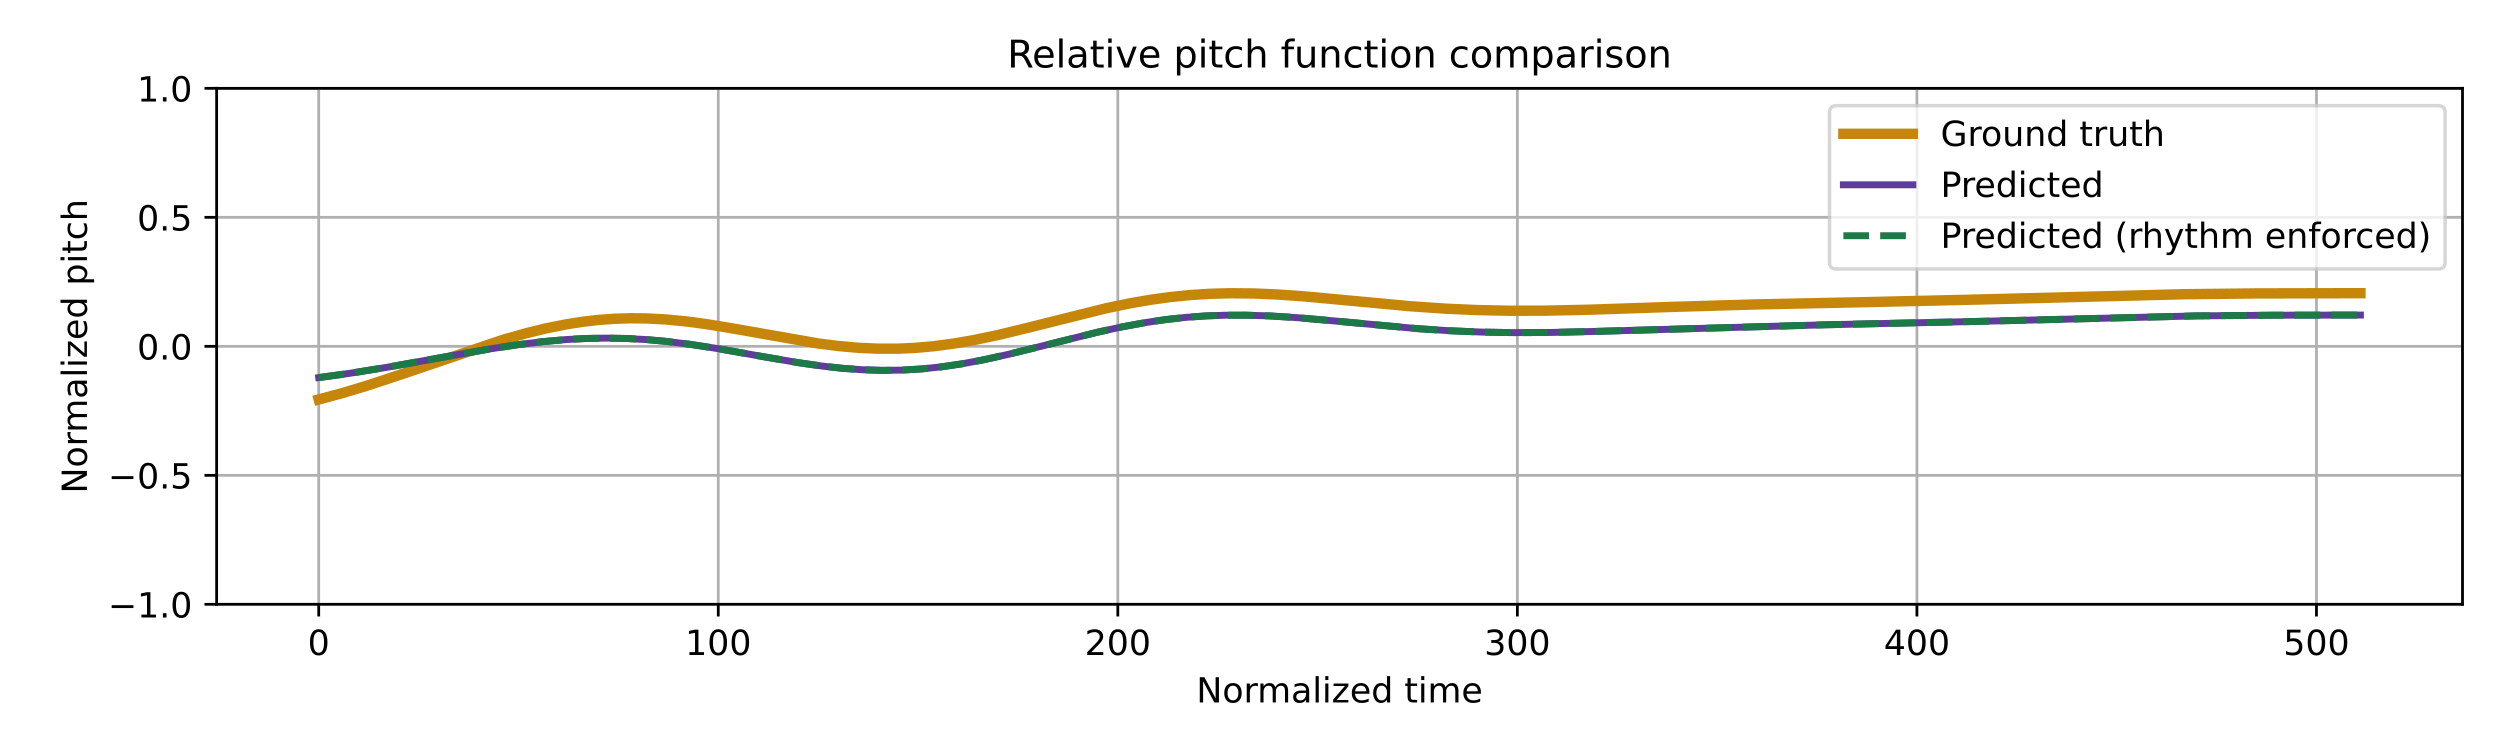
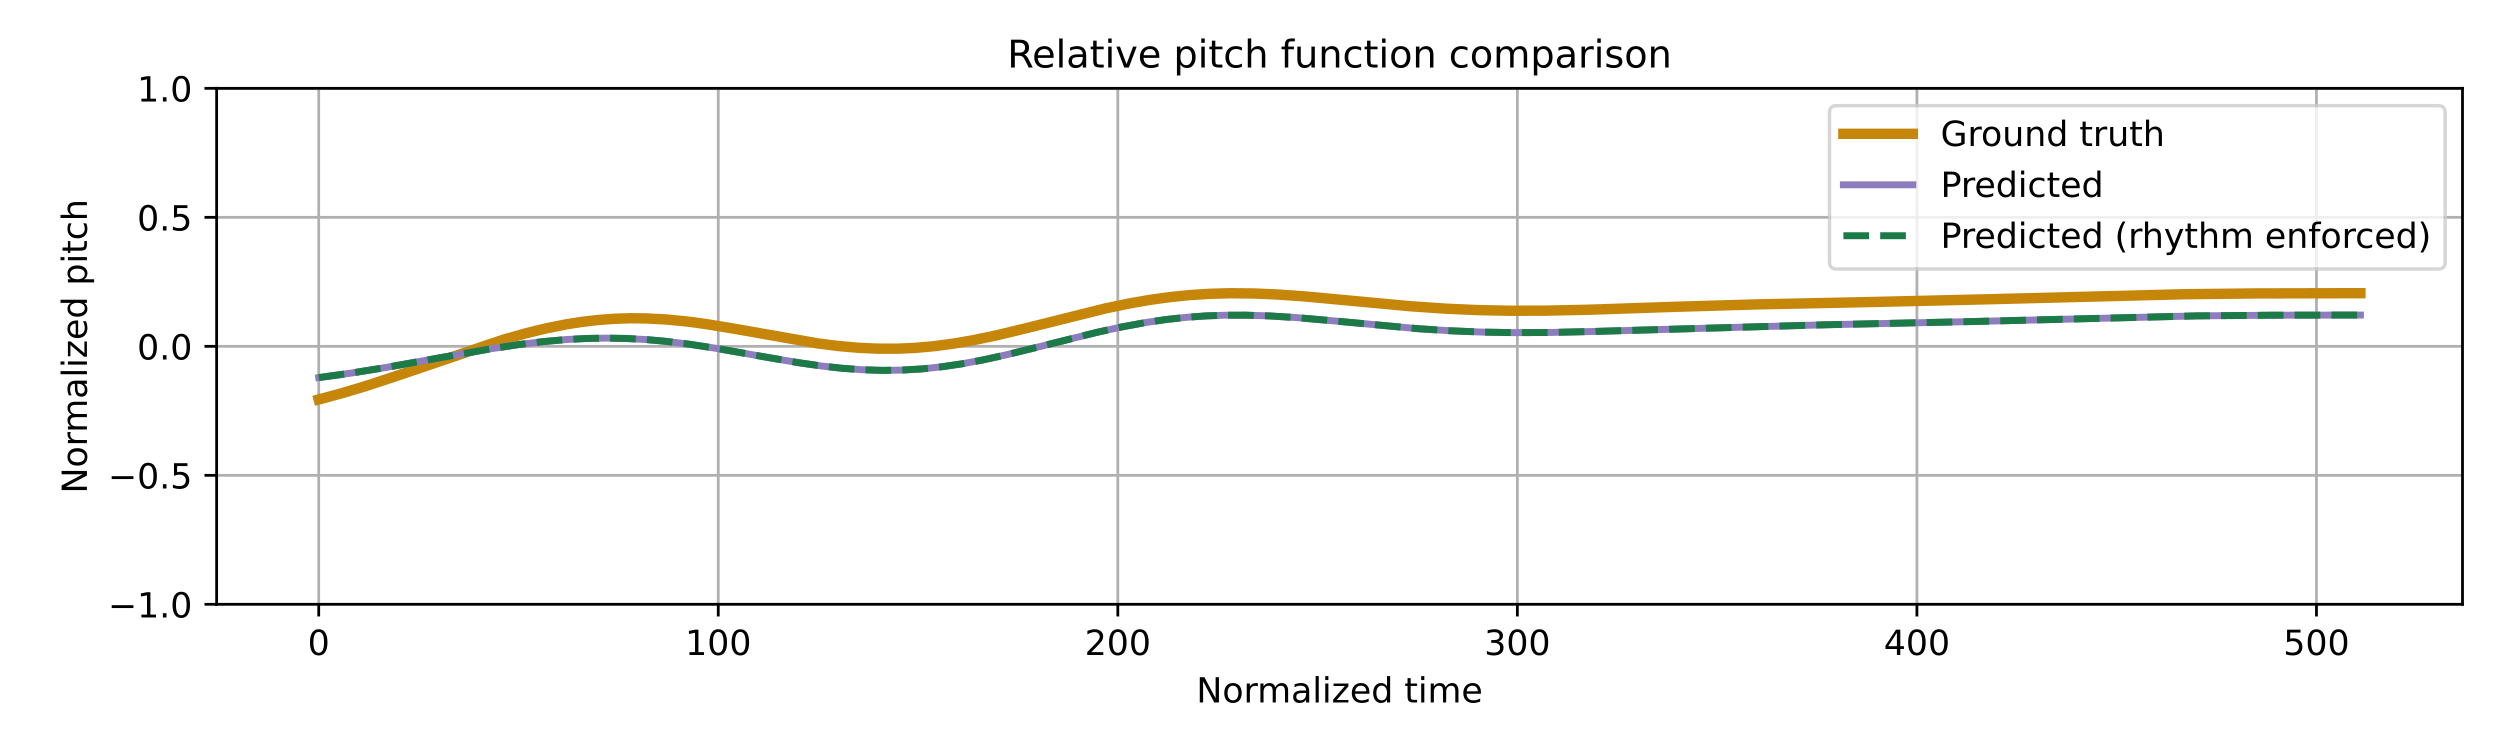
<svg xmlns="http://www.w3.org/2000/svg" xmlns:xlink="http://www.w3.org/1999/xlink" width="720pt" height="216pt" viewBox="0 0 720 216" version="1.1">
  <defs>
    <style type="text/css">*{stroke-linejoin: round; stroke-linecap: butt}</style>
  </defs>
  <g id="figure_1">
    <g id="patch_1">
      <path d="M 0 216  L 720 216  L 720 0  L 0 0  z " style="fill: #ffffff" />
    </g>
    <g id="axes_1">
      <g id="patch_2">
        <path d="M 62.39 174.04  L 709.2 174.04  L 709.2 25.44  L 62.39 25.44  z " style="fill: #ffffff" />
      </g>
      <g id="matplotlib.axis_1">
        <g id="xtick_1">
          <g id="line2d_1">
-             <path d="M 91.79 174.04  L 91.79 25.44  " clip-path="url(#p7f17c5422a)" style="fill: none; stroke: #b0b0b0; stroke-width: 0.8; stroke-linecap: square" />
+             <path d="M 91.79 174.04  L 91.79 25.44  " clip-path="url(#p3f8d0756b2)" style="fill: none; stroke: #b0b0b0; stroke-width: 0.8; stroke-linecap: square" />
          </g>
          <g id="line2d_2">
            <defs>
-               <path id="m38d7f666cd" d="M 0 0  L 0 3.5  " style="stroke: #000000; stroke-width: 0.8" />
-             </defs>
-             <g>
-               <use xlink:href="#m38d7f666cd" x="91.79" y="174.04" style="stroke: #000000; stroke-width: 0.8" />
+               <path id="ma78d7d946d" d="M 0 0  L 0 3.5  " style="stroke: #000000; stroke-width: 0.8" />
+             </defs>
+             <g>
+               <use xlink:href="#ma78d7d946d" x="91.79" y="174.04" style="stroke: #000000; stroke-width: 0.8" />
            </g>
          </g>
          <g id="text_1">
            <g transform="translate(88.60921 188.6384) scale(0.1 -0.1)">
              <defs>
                <path id="DejaVuSans-30" d="M 2034 4250  Q 1547 4250 1301 3770  Q 1056 3291 1056 2328  Q 1056 1369 1301 889  Q 1547 409 2034 409  Q 2525 409 2770 889  Q 3016 1369 3016 2328  Q 3016 3291 2770 3770  Q 2525 4250 2034 4250  z M 2034 4750  Q 2819 4750 3233 4129  Q 3647 3509 3647 2328  Q 3647 1150 3233 529  Q 2819 -91 2034 -91  Q 1250 -91 836 529  Q 422 1150 422 2328  Q 422 3509 836 4129  Q 1250 4750 2034 4750  z " transform="scale(0.015625)" />
              </defs>
              <use xlink:href="#DejaVuSans-30" />
            </g>
          </g>
        </g>
        <g id="xtick_2">
          <g id="line2d_3">
-             <path d="M 206.861 174.04  L 206.861 25.44  " clip-path="url(#p7f17c5422a)" style="fill: none; stroke: #b0b0b0; stroke-width: 0.8; stroke-linecap: square" />
+             <path d="M 206.861 174.04  L 206.861 25.44  " clip-path="url(#p3f8d0756b2)" style="fill: none; stroke: #b0b0b0; stroke-width: 0.8; stroke-linecap: square" />
          </g>
          <g id="line2d_4">
            <g>
-               <use xlink:href="#m38d7f666cd" x="206.861" y="174.04" style="stroke: #000000; stroke-width: 0.8" />
+               <use xlink:href="#ma78d7d946d" x="206.861" y="174.04" style="stroke: #000000; stroke-width: 0.8" />
            </g>
          </g>
          <g id="text_2">
            <g transform="translate(197.317 188.6384) scale(0.1 -0.1)">
              <defs>
                <path id="DejaVuSans-31" d="M 794 531  L 1825 531  L 1825 4091  L 703 3866  L 703 4441  L 1819 4666  L 2450 4666  L 2450 531  L 3481 531  L 3481 0  L 794 0  L 794 531  z " transform="scale(0.015625)" />
              </defs>
              <use xlink:href="#DejaVuSans-31" />
              <use xlink:href="#DejaVuSans-30" transform="translate(63.62305 0)" />
              <use xlink:href="#DejaVuSans-30" transform="translate(127.2461 0)" />
            </g>
          </g>
        </g>
        <g id="xtick_3">
          <g id="line2d_5">
-             <path d="M 321.931 174.04  L 321.931 25.44  " clip-path="url(#p7f17c5422a)" style="fill: none; stroke: #b0b0b0; stroke-width: 0.8; stroke-linecap: square" />
+             <path d="M 321.931 174.04  L 321.931 25.44  " clip-path="url(#p3f8d0756b2)" style="fill: none; stroke: #b0b0b0; stroke-width: 0.8; stroke-linecap: square" />
          </g>
          <g id="line2d_6">
            <g>
-               <use xlink:href="#m38d7f666cd" x="321.931" y="174.04" style="stroke: #000000; stroke-width: 0.8" />
+               <use xlink:href="#ma78d7d946d" x="321.931" y="174.04" style="stroke: #000000; stroke-width: 0.8" />
            </g>
          </g>
          <g id="text_3">
            <g transform="translate(312.3872 188.6384) scale(0.1 -0.1)">
              <defs>
                <path id="DejaVuSans-32" d="M 1228 531  L 3431 531  L 3431 0  L 469 0  L 469 531  Q 828 903 1448 1529  Q 2069 2156 2228 2338  Q 2531 2678 2651 2914  Q 2772 3150 2772 3378  Q 2772 3750 2511 3984  Q 2250 4219 1831 4219  Q 1534 4219 1204 4116  Q 875 4013 500 3803  L 500 4441  Q 881 4594 1212 4672  Q 1544 4750 1819 4750  Q 2544 4750 2975 4387  Q 3406 4025 3406 3419  Q 3406 3131 3298 2873  Q 3191 2616 2906 2266  Q 2828 2175 2409 1742  Q 1991 1309 1228 531  z " transform="scale(0.015625)" />
              </defs>
              <use xlink:href="#DejaVuSans-32" />
              <use xlink:href="#DejaVuSans-30" transform="translate(63.62305 0)" />
              <use xlink:href="#DejaVuSans-30" transform="translate(127.2461 0)" />
            </g>
          </g>
        </g>
        <g id="xtick_4">
          <g id="line2d_7">
-             <path d="M 437.001 174.04  L 437.001 25.44  " clip-path="url(#p7f17c5422a)" style="fill: none; stroke: #b0b0b0; stroke-width: 0.8; stroke-linecap: square" />
+             <path d="M 437.001 174.04  L 437.001 25.44  " clip-path="url(#p3f8d0756b2)" style="fill: none; stroke: #b0b0b0; stroke-width: 0.8; stroke-linecap: square" />
          </g>
          <g id="line2d_8">
            <g>
-               <use xlink:href="#m38d7f666cd" x="437.001" y="174.04" style="stroke: #000000; stroke-width: 0.8" />
+               <use xlink:href="#ma78d7d946d" x="437.001" y="174.04" style="stroke: #000000; stroke-width: 0.8" />
            </g>
          </g>
          <g id="text_4">
            <g transform="translate(427.4575 188.6384) scale(0.1 -0.1)">
              <defs>
                <path id="DejaVuSans-33" d="M 2597 2516  Q 3050 2419 3304 2112  Q 3559 1806 3559 1356  Q 3559 666 3084 287  Q 2609 -91 1734 -91  Q 1441 -91 1130 -33  Q 819 25 488 141  L 488 750  Q 750 597 1062 519  Q 1375 441 1716 441  Q 2309 441 2620 675  Q 2931 909 2931 1356  Q 2931 1769 2642 2001  Q 2353 2234 1838 2234  L 1294 2234  L 1294 2753  L 1863 2753  Q 2328 2753 2575 2939  Q 2822 3125 2822 3475  Q 2822 3834 2567 4026  Q 2313 4219 1838 4219  Q 1578 4219 1281 4162  Q 984 4106 628 3988  L 628 4550  Q 988 4650 1302 4700  Q 1616 4750 1894 4750  Q 2613 4750 3031 4423  Q 3450 4097 3450 3541  Q 3450 3153 3228 2886  Q 3006 2619 2597 2516  z " transform="scale(0.015625)" />
              </defs>
              <use xlink:href="#DejaVuSans-33" />
              <use xlink:href="#DejaVuSans-30" transform="translate(63.62305 0)" />
              <use xlink:href="#DejaVuSans-30" transform="translate(127.2461 0)" />
            </g>
          </g>
        </g>
        <g id="xtick_5">
          <g id="line2d_9">
-             <path d="M 552.072 174.04  L 552.072 25.44  " clip-path="url(#p7f17c5422a)" style="fill: none; stroke: #b0b0b0; stroke-width: 0.8; stroke-linecap: square" />
+             <path d="M 552.072 174.04  L 552.072 25.44  " clip-path="url(#p3f8d0756b2)" style="fill: none; stroke: #b0b0b0; stroke-width: 0.8; stroke-linecap: square" />
          </g>
          <g id="line2d_10">
            <g>
-               <use xlink:href="#m38d7f666cd" x="552.072" y="174.04" style="stroke: #000000; stroke-width: 0.8" />
+               <use xlink:href="#ma78d7d946d" x="552.072" y="174.04" style="stroke: #000000; stroke-width: 0.8" />
            </g>
          </g>
          <g id="text_5">
            <g transform="translate(542.5278 188.6384) scale(0.1 -0.1)">
              <defs>
                <path id="DejaVuSans-34" d="M 2419 4116  L 825 1625  L 2419 1625  L 2419 4116  z M 2253 4666  L 3047 4666  L 3047 1625  L 3713 1625  L 3713 1100  L 3047 1100  L 3047 0  L 2419 0  L 2419 1100  L 313 1100  L 313 1709  L 2253 4666  z " transform="scale(0.015625)" />
              </defs>
              <use xlink:href="#DejaVuSans-34" />
              <use xlink:href="#DejaVuSans-30" transform="translate(63.62305 0)" />
              <use xlink:href="#DejaVuSans-30" transform="translate(127.2461 0)" />
            </g>
          </g>
        </g>
        <g id="xtick_6">
          <g id="line2d_11">
-             <path d="M 667.142 174.04  L 667.142 25.44  " clip-path="url(#p7f17c5422a)" style="fill: none; stroke: #b0b0b0; stroke-width: 0.8; stroke-linecap: square" />
+             <path d="M 667.142 174.04  L 667.142 25.44  " clip-path="url(#p3f8d0756b2)" style="fill: none; stroke: #b0b0b0; stroke-width: 0.8; stroke-linecap: square" />
          </g>
          <g id="line2d_12">
            <g>
-               <use xlink:href="#m38d7f666cd" x="667.142" y="174.04" style="stroke: #000000; stroke-width: 0.8" />
+               <use xlink:href="#ma78d7d946d" x="667.142" y="174.04" style="stroke: #000000; stroke-width: 0.8" />
            </g>
          </g>
          <g id="text_6">
            <g transform="translate(657.5981 188.6384) scale(0.1 -0.1)">
              <defs>
                <path id="DejaVuSans-35" d="M 691 4666  L 3169 4666  L 3169 4134  L 1269 4134  L 1269 2991  Q 1406 3038 1543 3061  Q 1681 3084 1819 3084  Q 2600 3084 3056 2656  Q 3513 2228 3513 1497  Q 3513 744 3044 326  Q 2575 -91 1722 -91  Q 1428 -91 1123 -41  Q 819 9 494 109  L 494 744  Q 775 591 1075 516  Q 1375 441 1709 441  Q 2250 441 2565 725  Q 2881 1009 2881 1497  Q 2881 1984 2565 2268  Q 2250 2553 1709 2553  Q 1456 2553 1204 2497  Q 953 2441 691 2322  L 691 4666  z " transform="scale(0.015625)" />
              </defs>
              <use xlink:href="#DejaVuSans-35" />
              <use xlink:href="#DejaVuSans-30" transform="translate(63.62305 0)" />
              <use xlink:href="#DejaVuSans-30" transform="translate(127.2461 0)" />
            </g>
          </g>
        </g>
        <g id="text_7">
          <g transform="translate(344.5544 202.3166) scale(0.1 -0.1)">
            <defs>
              <path id="DejaVuSans-4e" d="M 628 4666  L 1478 4666  L 3547 763  L 3547 4666  L 4159 4666  L 4159 0  L 3309 0  L 1241 3903  L 1241 0  L 628 0  L 628 4666  z " transform="scale(0.015625)" />
              <path id="DejaVuSans-6f" d="M 1959 3097  Q 1497 3097 1228 2736  Q 959 2375 959 1747  Q 959 1119 1226 758  Q 1494 397 1959 397  Q 2419 397 2687 759  Q 2956 1122 2956 1747  Q 2956 2369 2687 2733  Q 2419 3097 1959 3097  z M 1959 3584  Q 2709 3584 3137 3096  Q 3566 2609 3566 1747  Q 3566 888 3137 398  Q 2709 -91 1959 -91  Q 1206 -91 779 398  Q 353 888 353 1747  Q 353 2609 779 3096  Q 1206 3584 1959 3584  z " transform="scale(0.015625)" />
              <path id="DejaVuSans-72" d="M 2631 2963  Q 2534 3019 2420 3045  Q 2306 3072 2169 3072  Q 1681 3072 1420 2755  Q 1159 2438 1159 1844  L 1159 0  L 581 0  L 581 3500  L 1159 3500  L 1159 2956  Q 1341 3275 1631 3429  Q 1922 3584 2338 3584  Q 2397 3584 2469 3576  Q 2541 3569 2628 3553  L 2631 2963  z " transform="scale(0.015625)" />
              <path id="DejaVuSans-6d" d="M 3328 2828  Q 3544 3216 3844 3400  Q 4144 3584 4550 3584  Q 5097 3584 5394 3201  Q 5691 2819 5691 2113  L 5691 0  L 5113 0  L 5113 2094  Q 5113 2597 4934 2840  Q 4756 3084 4391 3084  Q 3944 3084 3684 2787  Q 3425 2491 3425 1978  L 3425 0  L 2847 0  L 2847 2094  Q 2847 2600 2669 2842  Q 2491 3084 2119 3084  Q 1678 3084 1418 2786  Q 1159 2488 1159 1978  L 1159 0  L 581 0  L 581 3500  L 1159 3500  L 1159 2956  Q 1356 3278 1631 3431  Q 1906 3584 2284 3584  Q 2666 3584 2933 3390  Q 3200 3197 3328 2828  z " transform="scale(0.015625)" />
              <path id="DejaVuSans-61" d="M 2194 1759  Q 1497 1759 1228 1600  Q 959 1441 959 1056  Q 959 750 1161 570  Q 1363 391 1709 391  Q 2188 391 2477 730  Q 2766 1069 2766 1631  L 2766 1759  L 2194 1759  z M 3341 1997  L 3341 0  L 2766 0  L 2766 531  Q 2569 213 2275 61  Q 1981 -91 1556 -91  Q 1019 -91 701 211  Q 384 513 384 1019  Q 384 1609 779 1909  Q 1175 2209 1959 2209  L 2766 2209  L 2766 2266  Q 2766 2663 2505 2880  Q 2244 3097 1772 3097  Q 1472 3097 1187 3025  Q 903 2953 641 2809  L 641 3341  Q 956 3463 1253 3523  Q 1550 3584 1831 3584  Q 2591 3584 2966 3190  Q 3341 2797 3341 1997  z " transform="scale(0.015625)" />
              <path id="DejaVuSans-6c" d="M 603 4863  L 1178 4863  L 1178 0  L 603 0  L 603 4863  z " transform="scale(0.015625)" />
              <path id="DejaVuSans-69" d="M 603 3500  L 1178 3500  L 1178 0  L 603 0  L 603 3500  z M 603 4863  L 1178 4863  L 1178 4134  L 603 4134  L 603 4863  z " transform="scale(0.015625)" />
              <path id="DejaVuSans-7a" d="M 353 3500  L 3084 3500  L 3084 2975  L 922 459  L 3084 459  L 3084 0  L 275 0  L 275 525  L 2438 3041  L 353 3041  L 353 3500  z " transform="scale(0.015625)" />
              <path id="DejaVuSans-65" d="M 3597 1894  L 3597 1613  L 953 1613  Q 991 1019 1311 708  Q 1631 397 2203 397  Q 2534 397 2845 478  Q 3156 559 3463 722  L 3463 178  Q 3153 47 2828 -22  Q 2503 -91 2169 -91  Q 1331 -91 842 396  Q 353 884 353 1716  Q 353 2575 817 3079  Q 1281 3584 2069 3584  Q 2775 3584 3186 3129  Q 3597 2675 3597 1894  z M 3022 2063  Q 3016 2534 2758 2815  Q 2500 3097 2075 3097  Q 1594 3097 1305 2825  Q 1016 2553 972 2059  L 3022 2063  z " transform="scale(0.015625)" />
              <path id="DejaVuSans-64" d="M 2906 2969  L 2906 4863  L 3481 4863  L 3481 0  L 2906 0  L 2906 525  Q 2725 213 2448 61  Q 2172 -91 1784 -91  Q 1150 -91 751 415  Q 353 922 353 1747  Q 353 2572 751 3078  Q 1150 3584 1784 3584  Q 2172 3584 2448 3432  Q 2725 3281 2906 2969  z M 947 1747  Q 947 1113 1208 752  Q 1469 391 1925 391  Q 2381 391 2643 752  Q 2906 1113 2906 1747  Q 2906 2381 2643 2742  Q 2381 3103 1925 3103  Q 1469 3103 1208 2742  Q 947 2381 947 1747  z " transform="scale(0.015625)" />
              <path id="DejaVuSans-20" transform="scale(0.015625)" />
              <path id="DejaVuSans-74" d="M 1172 4494  L 1172 3500  L 2356 3500  L 2356 3053  L 1172 3053  L 1172 1153  Q 1172 725 1289 603  Q 1406 481 1766 481  L 2356 481  L 2356 0  L 1766 0  Q 1100 0 847 248  Q 594 497 594 1153  L 594 3053  L 172 3053  L 172 3500  L 594 3500  L 594 4494  L 1172 4494  z " transform="scale(0.015625)" />
            </defs>
            <use xlink:href="#DejaVuSans-4e" />
            <use xlink:href="#DejaVuSans-6f" transform="translate(74.80469 0)" />
            <use xlink:href="#DejaVuSans-72" transform="translate(135.9863 0)" />
            <use xlink:href="#DejaVuSans-6d" transform="translate(175.3496 0)" />
            <use xlink:href="#DejaVuSans-61" transform="translate(272.7617 0)" />
            <use xlink:href="#DejaVuSans-6c" transform="translate(334.041 0)" />
            <use xlink:href="#DejaVuSans-69" transform="translate(361.8242 0)" />
            <use xlink:href="#DejaVuSans-7a" transform="translate(389.6074 0)" />
            <use xlink:href="#DejaVuSans-65" transform="translate(442.0977 0)" />
            <use xlink:href="#DejaVuSans-64" transform="translate(503.6211 0)" />
            <use xlink:href="#DejaVuSans-20" transform="translate(567.0977 0)" />
            <use xlink:href="#DejaVuSans-74" transform="translate(598.8848 0)" />
            <use xlink:href="#DejaVuSans-69" transform="translate(638.0938 0)" />
            <use xlink:href="#DejaVuSans-6d" transform="translate(665.877 0)" />
            <use xlink:href="#DejaVuSans-65" transform="translate(763.2891 0)" />
          </g>
        </g>
      </g>
      <g id="matplotlib.axis_2">
        <g id="ytick_1">
          <g id="line2d_13">
-             <path d="M 62.39 174.04  L 709.2 174.04  " clip-path="url(#p7f17c5422a)" style="fill: none; stroke: #b0b0b0; stroke-width: 0.8; stroke-linecap: square" />
+             <path d="M 62.39 174.04  L 709.2 174.04  " clip-path="url(#p3f8d0756b2)" style="fill: none; stroke: #b0b0b0; stroke-width: 0.8; stroke-linecap: square" />
          </g>
          <g id="line2d_14">
            <defs>
-               <path id="m81f47ad521" d="M 0 0  L -3.5 0  " style="stroke: #000000; stroke-width: 0.8" />
-             </defs>
-             <g>
-               <use xlink:href="#m81f47ad521" x="62.39" y="174.04" style="stroke: #000000; stroke-width: 0.8" />
+               <path id="md9effd2c58" d="M 0 0  L -3.5 0  " style="stroke: #000000; stroke-width: 0.8" />
+             </defs>
+             <g>
+               <use xlink:href="#md9effd2c58" x="62.39" y="174.04" style="stroke: #000000; stroke-width: 0.8" />
            </g>
          </g>
          <g id="text_8">
            <g transform="translate(31.10719 177.8392) scale(0.1 -0.1)">
              <defs>
                <path id="DejaVuSans-2212" d="M 678 2272  L 4684 2272  L 4684 1741  L 678 1741  L 678 2272  z " transform="scale(0.015625)" />
                <path id="DejaVuSans-2e" d="M 684 794  L 1344 794  L 1344 0  L 684 0  L 684 794  z " transform="scale(0.015625)" />
              </defs>
              <use xlink:href="#DejaVuSans-2212" />
              <use xlink:href="#DejaVuSans-31" transform="translate(83.78906 0)" />
              <use xlink:href="#DejaVuSans-2e" transform="translate(147.4121 0)" />
              <use xlink:href="#DejaVuSans-30" transform="translate(179.1992 0)" />
            </g>
          </g>
        </g>
        <g id="ytick_2">
          <g id="line2d_15">
-             <path d="M 62.39 136.89  L 709.2 136.89  " clip-path="url(#p7f17c5422a)" style="fill: none; stroke: #b0b0b0; stroke-width: 0.8; stroke-linecap: square" />
+             <path d="M 62.39 136.89  L 709.2 136.89  " clip-path="url(#p3f8d0756b2)" style="fill: none; stroke: #b0b0b0; stroke-width: 0.8; stroke-linecap: square" />
          </g>
          <g id="line2d_16">
            <g>
-               <use xlink:href="#m81f47ad521" x="62.39" y="136.89" style="stroke: #000000; stroke-width: 0.8" />
+               <use xlink:href="#md9effd2c58" x="62.39" y="136.89" style="stroke: #000000; stroke-width: 0.8" />
            </g>
          </g>
          <g id="text_9">
            <g transform="translate(31.10719 140.6892) scale(0.1 -0.1)">
              <use xlink:href="#DejaVuSans-2212" />
              <use xlink:href="#DejaVuSans-30" transform="translate(83.78906 0)" />
              <use xlink:href="#DejaVuSans-2e" transform="translate(147.4121 0)" />
              <use xlink:href="#DejaVuSans-35" transform="translate(179.1992 0)" />
            </g>
          </g>
        </g>
        <g id="ytick_3">
          <g id="line2d_17">
-             <path d="M 62.39 99.74  L 709.2 99.74  " clip-path="url(#p7f17c5422a)" style="fill: none; stroke: #b0b0b0; stroke-width: 0.8; stroke-linecap: square" />
+             <path d="M 62.39 99.74  L 709.2 99.74  " clip-path="url(#p3f8d0756b2)" style="fill: none; stroke: #b0b0b0; stroke-width: 0.8; stroke-linecap: square" />
          </g>
          <g id="line2d_18">
            <g>
-               <use xlink:href="#m81f47ad521" x="62.39" y="99.74" style="stroke: #000000; stroke-width: 0.8" />
+               <use xlink:href="#md9effd2c58" x="62.39" y="99.74" style="stroke: #000000; stroke-width: 0.8" />
            </g>
          </g>
          <g id="text_10">
            <g transform="translate(39.48687 103.5392) scale(0.1 -0.1)">
              <use xlink:href="#DejaVuSans-30" />
              <use xlink:href="#DejaVuSans-2e" transform="translate(63.62305 0)" />
              <use xlink:href="#DejaVuSans-30" transform="translate(95.41016 0)" />
            </g>
          </g>
        </g>
        <g id="ytick_4">
          <g id="line2d_19">
-             <path d="M 62.39 62.59  L 709.2 62.59  " clip-path="url(#p7f17c5422a)" style="fill: none; stroke: #b0b0b0; stroke-width: 0.8; stroke-linecap: square" />
+             <path d="M 62.39 62.59  L 709.2 62.59  " clip-path="url(#p3f8d0756b2)" style="fill: none; stroke: #b0b0b0; stroke-width: 0.8; stroke-linecap: square" />
          </g>
          <g id="line2d_20">
            <g>
-               <use xlink:href="#m81f47ad521" x="62.39" y="62.59" style="stroke: #000000; stroke-width: 0.8" />
+               <use xlink:href="#md9effd2c58" x="62.39" y="62.59" style="stroke: #000000; stroke-width: 0.8" />
            </g>
          </g>
          <g id="text_11">
            <g transform="translate(39.48687 66.38922) scale(0.1 -0.1)">
              <use xlink:href="#DejaVuSans-30" />
              <use xlink:href="#DejaVuSans-2e" transform="translate(63.62305 0)" />
              <use xlink:href="#DejaVuSans-35" transform="translate(95.41016 0)" />
            </g>
          </g>
        </g>
        <g id="ytick_5">
          <g id="line2d_21">
-             <path d="M 62.39 25.44  L 709.2 25.44  " clip-path="url(#p7f17c5422a)" style="fill: none; stroke: #b0b0b0; stroke-width: 0.8; stroke-linecap: square" />
+             <path d="M 62.39 25.44  L 709.2 25.44  " clip-path="url(#p3f8d0756b2)" style="fill: none; stroke: #b0b0b0; stroke-width: 0.8; stroke-linecap: square" />
          </g>
          <g id="line2d_22">
            <g>
-               <use xlink:href="#m81f47ad521" x="62.39" y="25.44" style="stroke: #000000; stroke-width: 0.8" />
+               <use xlink:href="#md9effd2c58" x="62.39" y="25.44" style="stroke: #000000; stroke-width: 0.8" />
            </g>
          </g>
          <g id="text_12">
            <g transform="translate(39.48687 29.23922) scale(0.1 -0.1)">
              <use xlink:href="#DejaVuSans-31" />
              <use xlink:href="#DejaVuSans-2e" transform="translate(63.62305 0)" />
              <use xlink:href="#DejaVuSans-30" transform="translate(95.41016 0)" />
            </g>
          </g>
        </g>
        <g id="text_13">
          <g transform="translate(25.0275 142.1259) rotate(-90) scale(0.1 -0.1)">
            <defs>
              <path id="DejaVuSans-70" d="M 1159 525  L 1159 -1331  L 581 -1331  L 581 3500  L 1159 3500  L 1159 2969  Q 1341 3281 1617 3432  Q 1894 3584 2278 3584  Q 2916 3584 3314 3078  Q 3713 2572 3713 1747  Q 3713 922 3314 415  Q 2916 -91 2278 -91  Q 1894 -91 1617 61  Q 1341 213 1159 525  z M 3116 1747  Q 3116 2381 2855 2742  Q 2594 3103 2138 3103  Q 1681 3103 1420 2742  Q 1159 2381 1159 1747  Q 1159 1113 1420 752  Q 1681 391 2138 391  Q 2594 391 2855 752  Q 3116 1113 3116 1747  z " transform="scale(0.015625)" />
              <path id="DejaVuSans-63" d="M 3122 3366  L 3122 2828  Q 2878 2963 2633 3030  Q 2388 3097 2138 3097  Q 1578 3097 1268 2742  Q 959 2388 959 1747  Q 959 1106 1268 751  Q 1578 397 2138 397  Q 2388 397 2633 464  Q 2878 531 3122 666  L 3122 134  Q 2881 22 2623 -34  Q 2366 -91 2075 -91  Q 1284 -91 818 406  Q 353 903 353 1747  Q 353 2603 823 3093  Q 1294 3584 2113 3584  Q 2378 3584 2631 3529  Q 2884 3475 3122 3366  z " transform="scale(0.015625)" />
              <path id="DejaVuSans-68" d="M 3513 2113  L 3513 0  L 2938 0  L 2938 2094  Q 2938 2591 2744 2837  Q 2550 3084 2163 3084  Q 1697 3084 1428 2787  Q 1159 2491 1159 1978  L 1159 0  L 581 0  L 581 4863  L 1159 4863  L 1159 2956  Q 1366 3272 1645 3428  Q 1925 3584 2291 3584  Q 2894 3584 3203 3211  Q 3513 2838 3513 2113  z " transform="scale(0.015625)" />
            </defs>
            <use xlink:href="#DejaVuSans-4e" />
            <use xlink:href="#DejaVuSans-6f" transform="translate(74.80469 0)" />
            <use xlink:href="#DejaVuSans-72" transform="translate(135.9863 0)" />
            <use xlink:href="#DejaVuSans-6d" transform="translate(175.3496 0)" />
            <use xlink:href="#DejaVuSans-61" transform="translate(272.7617 0)" />
            <use xlink:href="#DejaVuSans-6c" transform="translate(334.041 0)" />
            <use xlink:href="#DejaVuSans-69" transform="translate(361.8242 0)" />
            <use xlink:href="#DejaVuSans-7a" transform="translate(389.6074 0)" />
            <use xlink:href="#DejaVuSans-65" transform="translate(442.0977 0)" />
            <use xlink:href="#DejaVuSans-64" transform="translate(503.6211 0)" />
            <use xlink:href="#DejaVuSans-20" transform="translate(567.0977 0)" />
            <use xlink:href="#DejaVuSans-70" transform="translate(598.8848 0)" />
            <use xlink:href="#DejaVuSans-69" transform="translate(662.3613 0)" />
            <use xlink:href="#DejaVuSans-74" transform="translate(690.1445 0)" />
            <use xlink:href="#DejaVuSans-63" transform="translate(729.3535 0)" />
            <use xlink:href="#DejaVuSans-68" transform="translate(784.334 0)" />
          </g>
        </g>
      </g>
      <g id="line2d_23">
-         <path d="M 91.79 115.042  L 98.695 113.182  L 105.599 111.101  L 114.805 108.064  L 144.723 97.896  L 151.627 95.941  L 157.381 94.544  L 163.134 93.397  L 167.737 92.677  L 172.34 92.146  L 176.942 91.807  L 181.545 91.662  L 186.148 91.707  L 191.902 92.014  L 197.655 92.571  L 203.409 93.34  L 211.464 94.672  L 235.628 98.924  L 241.382 99.65  L 247.135 100.161  L 252.889 100.423  L 258.642 100.416  L 263.245 100.209  L 268.999 99.702  L 274.752 98.935  L 280.506 97.935  L 287.41 96.483  L 295.465 94.541  L 318.479 88.8  L 325.383 87.369  L 331.137 86.368  L 336.89 85.569  L 342.644 84.984  L 348.397 84.615  L 354.151 84.457  L 361.055 84.519  L 367.959 84.818  L 376.014 85.393  L 387.521 86.46  L 405.932 88.177  L 416.289 88.893  L 425.494 89.302  L 434.7 89.49  L 445.056 89.469  L 457.714 89.198  L 481.879 88.377  L 506.043 87.664  L 538.263 86.998  L 570.483 86.242  L 629.169 84.735  L 649.881 84.507  L 678.649 84.438  L 679.8 84.438  L 679.8 84.438  " clip-path="url(#p7f17c5422a)" style="fill: none; stroke: #c5860a; stroke-width: 3; stroke-linecap: square" />
+         <path d="M 91.79 115.042  L 98.695 113.182  L 105.599 111.101  L 114.805 108.064  L 144.723 97.896  L 151.627 95.941  L 157.381 94.544  L 163.134 93.397  L 167.737 92.677  L 172.34 92.146  L 176.942 91.807  L 181.545 91.662  L 186.148 91.707  L 191.902 92.014  L 197.655 92.571  L 203.409 93.34  L 211.464 94.672  L 235.628 98.924  L 241.382 99.65  L 247.135 100.161  L 252.889 100.423  L 258.642 100.416  L 263.245 100.209  L 268.999 99.702  L 274.752 98.935  L 280.506 97.935  L 287.41 96.483  L 295.465 94.541  L 318.479 88.8  L 325.383 87.369  L 331.137 86.368  L 336.89 85.569  L 342.644 84.984  L 348.397 84.615  L 354.151 84.457  L 361.055 84.519  L 367.959 84.818  L 376.014 85.393  L 387.521 86.46  L 405.932 88.177  L 416.289 88.893  L 425.494 89.302  L 434.7 89.49  L 445.056 89.469  L 457.714 89.198  L 481.879 88.377  L 506.043 87.664  L 538.263 86.998  L 570.483 86.242  L 629.169 84.735  L 649.881 84.507  L 678.649 84.438  L 679.8 84.438  L 679.8 84.438  " clip-path="url(#p3f8d0756b2)" style="fill: none; stroke: #c5860a; stroke-width: 3; stroke-linecap: square" />
      </g>
      <g id="line2d_24">
-         <path d="M 91.79 108.746  L 100.996 107.474  L 111.352 105.799  L 126.312 103.106  L 141.271 100.466  L 149.326 99.249  L 156.23 98.401  L 163.134 97.785  L 168.888 97.478  L 174.641 97.374  L 180.395 97.482  L 186.148 97.8  L 191.902 98.317  L 198.806 99.171  L 206.861 100.42  L 219.518 102.668  L 229.875 104.44  L 236.779 105.428  L 242.533 106.063  L 248.286 106.485  L 254.04 106.666  L 259.793 106.586  L 265.547 106.239  L 271.3 105.631  L 277.054 104.78  L 282.807 103.715  L 289.711 102.211  L 298.917 99.955  L 316.177 95.654  L 323.082 94.154  L 329.986 92.885  L 335.739 92.039  L 341.493 91.404  L 347.246 90.985  L 353 90.778  L 358.753 90.768  L 365.658 90.986  L 373.713 91.494  L 384.069 92.406  L 408.234 94.648  L 417.439 95.251  L 426.645 95.636  L 435.851 95.8  L 446.207 95.755  L 458.865 95.464  L 525.605 93.541  L 568.181 92.601  L 632.621 90.978  L 654.484 90.778  L 679.8 90.734  L 679.8 90.734  " clip-path="url(#p7f17c5422a)" style="fill: none; stroke: #5e3c99; stroke-width: 2; stroke-linecap: square" />
+         <path d="M 91.79 108.746  L 100.996 107.474  L 111.352 105.799  L 126.312 103.106  L 141.271 100.466  L 149.326 99.249  L 156.23 98.401  L 163.134 97.785  L 168.888 97.478  L 174.641 97.374  L 180.395 97.482  L 186.148 97.8  L 191.902 98.317  L 198.806 99.171  L 206.861 100.42  L 219.518 102.668  L 229.875 104.44  L 236.779 105.428  L 242.533 106.063  L 248.286 106.485  L 254.04 106.666  L 259.793 106.586  L 265.547 106.239  L 271.3 105.631  L 277.054 104.78  L 282.807 103.715  L 289.711 102.211  L 298.917 99.955  L 316.177 95.654  L 323.082 94.154  L 329.986 92.885  L 335.739 92.039  L 341.493 91.404  L 347.246 90.985  L 353 90.778  L 358.753 90.768  L 365.658 90.986  L 373.713 91.494  L 384.069 92.406  L 408.234 94.648  L 417.439 95.251  L 426.645 95.636  L 435.851 95.8  L 446.207 95.755  L 458.865 95.464  L 525.605 93.541  L 568.181 92.601  L 632.621 90.978  L 654.484 90.778  L 679.8 90.734  L 679.8 90.734  " clip-path="url(#p3f8d0756b2)" style="fill: none; stroke: #8e7dbe; stroke-width: 2; stroke-linecap: square" />
      </g>
      <g id="line2d_25">
-         <path d="M 91.79 108.746  L 100.996 107.474  L 111.352 105.799  L 126.312 103.106  L 141.271 100.466  L 149.326 99.249  L 156.23 98.401  L 163.134 97.785  L 168.888 97.478  L 174.641 97.374  L 180.395 97.482  L 186.148 97.8  L 191.902 98.317  L 198.806 99.171  L 206.861 100.42  L 219.518 102.668  L 229.875 104.44  L 236.779 105.428  L 242.533 106.063  L 248.286 106.485  L 254.04 106.666  L 259.793 106.586  L 265.547 106.239  L 271.3 105.631  L 277.054 104.78  L 282.807 103.715  L 289.711 102.211  L 298.917 99.955  L 316.177 95.654  L 323.082 94.154  L 329.986 92.885  L 335.739 92.039  L 341.493 91.404  L 347.246 90.985  L 353 90.778  L 358.753 90.768  L 365.658 90.986  L 373.713 91.494  L 384.069 92.406  L 408.234 94.648  L 417.439 95.251  L 426.645 95.636  L 435.851 95.8  L 446.207 95.755  L 458.865 95.464  L 525.605 93.541  L 568.181 92.601  L 632.621 90.978  L 654.484 90.778  L 679.8 90.734  L 679.8 90.734  " clip-path="url(#p7f17c5422a)" style="fill: none; stroke-dasharray: 7.4,3.2; stroke-dashoffset: 0; stroke: #1b7a46; stroke-width: 2" />
+         <path d="M 91.79 108.746  L 100.996 107.474  L 111.352 105.799  L 126.312 103.106  L 141.271 100.466  L 149.326 99.249  L 156.23 98.401  L 163.134 97.785  L 168.888 97.478  L 174.641 97.374  L 180.395 97.482  L 186.148 97.8  L 191.902 98.317  L 198.806 99.171  L 206.861 100.42  L 219.518 102.668  L 229.875 104.44  L 236.779 105.428  L 242.533 106.063  L 248.286 106.485  L 254.04 106.666  L 259.793 106.586  L 265.547 106.239  L 271.3 105.631  L 277.054 104.78  L 282.807 103.715  L 289.711 102.211  L 298.917 99.955  L 316.177 95.654  L 323.082 94.154  L 329.986 92.885  L 335.739 92.039  L 341.493 91.404  L 347.246 90.985  L 353 90.778  L 358.753 90.768  L 365.658 90.986  L 373.713 91.494  L 384.069 92.406  L 408.234 94.648  L 417.439 95.251  L 426.645 95.636  L 435.851 95.8  L 446.207 95.755  L 458.865 95.464  L 525.605 93.541  L 568.181 92.601  L 632.621 90.978  L 654.484 90.778  L 679.8 90.734  L 679.8 90.734  " clip-path="url(#p3f8d0756b2)" style="fill: none; stroke-dasharray: 7.4,3.2; stroke-dashoffset: 0; stroke: #1b7a46; stroke-width: 2" />
      </g>
      <g id="patch_3">
        <path d="M 62.39 174.04  L 62.39 25.44  " style="fill: none; stroke: #000000; stroke-width: 0.8; stroke-linejoin: miter; stroke-linecap: square" />
      </g>
      <g id="patch_4">
        <path d="M 709.2 174.04  L 709.2 25.44  " style="fill: none; stroke: #000000; stroke-width: 0.8; stroke-linejoin: miter; stroke-linecap: square" />
      </g>
      <g id="patch_5">
        <path d="M 62.39 174.04  L 709.2 174.04  " style="fill: none; stroke: #000000; stroke-width: 0.8; stroke-linejoin: miter; stroke-linecap: square" />
      </g>
      <g id="patch_6">
        <path d="M 62.39 25.44  L 709.2 25.44  " style="fill: none; stroke: #000000; stroke-width: 0.8; stroke-linejoin: miter; stroke-linecap: square" />
      </g>
      <g id="text_14">
        <g transform="translate(290.1045 19.44) scale(0.11 -0.11)">
          <defs>
            <path id="DejaVuSans-52" d="M 2841 2188  Q 3044 2119 3236 1894  Q 3428 1669 3622 1275  L 4263 0  L 3584 0  L 2988 1197  Q 2756 1666 2539 1819  Q 2322 1972 1947 1972  L 1259 1972  L 1259 0  L 628 0  L 628 4666  L 2053 4666  Q 2853 4666 3247 4331  Q 3641 3997 3641 3322  Q 3641 2881 3436 2590  Q 3231 2300 2841 2188  z M 1259 4147  L 1259 2491  L 2053 2491  Q 2509 2491 2742 2702  Q 2975 2913 2975 3322  Q 2975 3731 2742 3939  Q 2509 4147 2053 4147  L 1259 4147  z " transform="scale(0.015625)" />
            <path id="DejaVuSans-76" d="M 191 3500  L 800 3500  L 1894 563  L 2988 3500  L 3597 3500  L 2284 0  L 1503 0  L 191 3500  z " transform="scale(0.015625)" />
            <path id="DejaVuSans-66" d="M 2375 4863  L 2375 4384  L 1825 4384  Q 1516 4384 1395 4259  Q 1275 4134 1275 3809  L 1275 3500  L 2222 3500  L 2222 3053  L 1275 3053  L 1275 0  L 697 0  L 697 3053  L 147 3053  L 147 3500  L 697 3500  L 697 3744  Q 697 4328 969 4595  Q 1241 4863 1831 4863  L 2375 4863  z " transform="scale(0.015625)" />
            <path id="DejaVuSans-75" d="M 544 1381  L 544 3500  L 1119 3500  L 1119 1403  Q 1119 906 1312 657  Q 1506 409 1894 409  Q 2359 409 2629 706  Q 2900 1003 2900 1516  L 2900 3500  L 3475 3500  L 3475 0  L 2900 0  L 2900 538  Q 2691 219 2414 64  Q 2138 -91 1772 -91  Q 1169 -91 856 284  Q 544 659 544 1381  z M 1991 3584  L 1991 3584  z " transform="scale(0.015625)" />
            <path id="DejaVuSans-6e" d="M 3513 2113  L 3513 0  L 2938 0  L 2938 2094  Q 2938 2591 2744 2837  Q 2550 3084 2163 3084  Q 1697 3084 1428 2787  Q 1159 2491 1159 1978  L 1159 0  L 581 0  L 581 3500  L 1159 3500  L 1159 2956  Q 1366 3272 1645 3428  Q 1925 3584 2291 3584  Q 2894 3584 3203 3211  Q 3513 2838 3513 2113  z " transform="scale(0.015625)" />
            <path id="DejaVuSans-73" d="M 2834 3397  L 2834 2853  Q 2591 2978 2328 3040  Q 2066 3103 1784 3103  Q 1356 3103 1142 2972  Q 928 2841 928 2578  Q 928 2378 1081 2264  Q 1234 2150 1697 2047  L 1894 2003  Q 2506 1872 2764 1633  Q 3022 1394 3022 966  Q 3022 478 2636 193  Q 2250 -91 1575 -91  Q 1294 -91 989 -36  Q 684 19 347 128  L 347 722  Q 666 556 975 473  Q 1284 391 1588 391  Q 1994 391 2212 530  Q 2431 669 2431 922  Q 2431 1156 2273 1281  Q 2116 1406 1581 1522  L 1381 1569  Q 847 1681 609 1914  Q 372 2147 372 2553  Q 372 3047 722 3315  Q 1072 3584 1716 3584  Q 2034 3584 2315 3537  Q 2597 3491 2834 3397  z " transform="scale(0.015625)" />
          </defs>
          <use xlink:href="#DejaVuSans-52" />
          <use xlink:href="#DejaVuSans-65" transform="translate(64.98242 0)" />
          <use xlink:href="#DejaVuSans-6c" transform="translate(126.5059 0)" />
          <use xlink:href="#DejaVuSans-61" transform="translate(154.2891 0)" />
          <use xlink:href="#DejaVuSans-74" transform="translate(215.5684 0)" />
          <use xlink:href="#DejaVuSans-69" transform="translate(254.7773 0)" />
          <use xlink:href="#DejaVuSans-76" transform="translate(282.5605 0)" />
          <use xlink:href="#DejaVuSans-65" transform="translate(341.7402 0)" />
          <use xlink:href="#DejaVuSans-20" transform="translate(403.2637 0)" />
          <use xlink:href="#DejaVuSans-70" transform="translate(435.0508 0)" />
          <use xlink:href="#DejaVuSans-69" transform="translate(498.5273 0)" />
          <use xlink:href="#DejaVuSans-74" transform="translate(526.3105 0)" />
          <use xlink:href="#DejaVuSans-63" transform="translate(565.5195 0)" />
          <use xlink:href="#DejaVuSans-68" transform="translate(620.5 0)" />
          <use xlink:href="#DejaVuSans-20" transform="translate(683.8789 0)" />
          <use xlink:href="#DejaVuSans-66" transform="translate(715.666 0)" />
          <use xlink:href="#DejaVuSans-75" transform="translate(750.8711 0)" />
          <use xlink:href="#DejaVuSans-6e" transform="translate(814.25 0)" />
          <use xlink:href="#DejaVuSans-63" transform="translate(877.6289 0)" />
          <use xlink:href="#DejaVuSans-74" transform="translate(932.6094 0)" />
          <use xlink:href="#DejaVuSans-69" transform="translate(971.8184 0)" />
          <use xlink:href="#DejaVuSans-6f" transform="translate(999.6016 0)" />
          <use xlink:href="#DejaVuSans-6e" transform="translate(1060.783 0)" />
          <use xlink:href="#DejaVuSans-20" transform="translate(1124.162 0)" />
          <use xlink:href="#DejaVuSans-63" transform="translate(1155.949 0)" />
          <use xlink:href="#DejaVuSans-6f" transform="translate(1210.93 0)" />
          <use xlink:href="#DejaVuSans-6d" transform="translate(1272.111 0)" />
          <use xlink:href="#DejaVuSans-70" transform="translate(1369.523 0)" />
          <use xlink:href="#DejaVuSans-61" transform="translate(1433 0)" />
          <use xlink:href="#DejaVuSans-72" transform="translate(1494.279 0)" />
          <use xlink:href="#DejaVuSans-69" transform="translate(1535.393 0)" />
          <use xlink:href="#DejaVuSans-73" transform="translate(1563.176 0)" />
          <use xlink:href="#DejaVuSans-6f" transform="translate(1615.275 0)" />
          <use xlink:href="#DejaVuSans-6e" transform="translate(1676.457 0)" />
        </g>
      </g>
      <g id="legend_1">
        <g id="patch_7">
          <path d="M 528.894 77.474  L 702.2 77.474  Q 704.2 77.474 704.2 75.474  L 704.2 32.44  Q 704.2 30.44 702.2 30.44  L 528.894 30.44  Q 526.894 30.44 526.894 32.44  L 526.894 75.474  Q 526.894 77.474 528.894 77.474  z " style="fill: #ffffff; opacity: 0.8; stroke: #cccccc; stroke-linejoin: miter" />
        </g>
        <g id="line2d_26">
          <path d="M 530.894 38.538  L 540.894 38.538  L 550.894 38.538  " style="fill: none; stroke: #c5860a; stroke-width: 3; stroke-linecap: square" />
        </g>
        <g id="text_15">
          <g transform="translate(558.8937 42.03844) scale(0.1 -0.1)">
            <defs>
              <path id="DejaVuSans-47" d="M 3809 666  L 3809 1919  L 2778 1919  L 2778 2438  L 4434 2438  L 4434 434  Q 4069 175 3628 42  Q 3188 -91 2688 -91  Q 1594 -91 976 548  Q 359 1188 359 2328  Q 359 3472 976 4111  Q 1594 4750 2688 4750  Q 3144 4750 3555 4637  Q 3966 4525 4313 4306  L 4313 3634  Q 3963 3931 3569 4081  Q 3175 4231 2741 4231  Q 1884 4231 1454 3753  Q 1025 3275 1025 2328  Q 1025 1384 1454 906  Q 1884 428 2741 428  Q 3075 428 3337 486  Q 3600 544 3809 666  z " transform="scale(0.015625)" />
            </defs>
            <use xlink:href="#DejaVuSans-47" />
            <use xlink:href="#DejaVuSans-72" transform="translate(77.49023 0)" />
            <use xlink:href="#DejaVuSans-6f" transform="translate(116.3535 0)" />
            <use xlink:href="#DejaVuSans-75" transform="translate(177.5352 0)" />
            <use xlink:href="#DejaVuSans-6e" transform="translate(240.9141 0)" />
            <use xlink:href="#DejaVuSans-64" transform="translate(304.293 0)" />
            <use xlink:href="#DejaVuSans-20" transform="translate(367.7695 0)" />
            <use xlink:href="#DejaVuSans-74" transform="translate(399.5566 0)" />
            <use xlink:href="#DejaVuSans-72" transform="translate(438.7656 0)" />
            <use xlink:href="#DejaVuSans-75" transform="translate(479.8789 0)" />
            <use xlink:href="#DejaVuSans-74" transform="translate(543.2578 0)" />
            <use xlink:href="#DejaVuSans-68" transform="translate(582.4668 0)" />
          </g>
        </g>
        <g id="line2d_27">
-           <path d="M 530.894 53.217  L 540.894 53.217  L 550.894 53.217  " style="fill: none; stroke: #5e3c99; stroke-width: 2; stroke-linecap: square" />
+           <path d="M 530.894 53.217  L 540.894 53.217  L 550.894 53.217  " style="fill: none; stroke: #8e7dbe; stroke-width: 2; stroke-linecap: square" />
        </g>
        <g id="text_16">
          <g transform="translate(558.8937 56.71656) scale(0.1 -0.1)">
            <defs>
              <path id="DejaVuSans-50" d="M 1259 4147  L 1259 2394  L 2053 2394  Q 2494 2394 2734 2622  Q 2975 2850 2975 3272  Q 2975 3691 2734 3919  Q 2494 4147 2053 4147  L 1259 4147  z M 628 4666  L 2053 4666  Q 2838 4666 3239 4311  Q 3641 3956 3641 3272  Q 3641 2581 3239 2228  Q 2838 1875 2053 1875  L 1259 1875  L 1259 0  L 628 0  L 628 4666  z " transform="scale(0.015625)" />
            </defs>
            <use xlink:href="#DejaVuSans-50" />
            <use xlink:href="#DejaVuSans-72" transform="translate(58.55273 0)" />
            <use xlink:href="#DejaVuSans-65" transform="translate(97.41602 0)" />
            <use xlink:href="#DejaVuSans-64" transform="translate(158.9395 0)" />
            <use xlink:href="#DejaVuSans-69" transform="translate(222.416 0)" />
            <use xlink:href="#DejaVuSans-63" transform="translate(250.1992 0)" />
            <use xlink:href="#DejaVuSans-74" transform="translate(305.1797 0)" />
            <use xlink:href="#DejaVuSans-65" transform="translate(344.3887 0)" />
            <use xlink:href="#DejaVuSans-64" transform="translate(405.9121 0)" />
          </g>
        </g>
        <g id="line2d_28">
          <path d="M 530.894 67.895  L 540.894 67.895  L 550.894 67.895  " style="fill: none; stroke-dasharray: 7.4,3.2; stroke-dashoffset: 0; stroke: #1b7a46; stroke-width: 2" />
        </g>
        <g id="text_17">
          <g transform="translate(558.8937 71.39469) scale(0.1 -0.1)">
            <defs>
              <path id="DejaVuSans-28" d="M 1984 4856  Q 1566 4138 1362 3434  Q 1159 2731 1159 2009  Q 1159 1288 1364 580  Q 1569 -128 1984 -844  L 1484 -844  Q 1016 -109 783 600  Q 550 1309 550 2009  Q 550 2706 781 3412  Q 1013 4119 1484 4856  L 1984 4856  z " transform="scale(0.015625)" />
              <path id="DejaVuSans-79" d="M 2059 -325  Q 1816 -950 1584 -1140  Q 1353 -1331 966 -1331  L 506 -1331  L 506 -850  L 844 -850  Q 1081 -850 1212 -737  Q 1344 -625 1503 -206  L 1606 56  L 191 3500  L 800 3500  L 1894 763  L 2988 3500  L 3597 3500  L 2059 -325  z " transform="scale(0.015625)" />
              <path id="DejaVuSans-29" d="M 513 4856  L 1013 4856  Q 1481 4119 1714 3412  Q 1947 2706 1947 2009  Q 1947 1309 1714 600  Q 1481 -109 1013 -844  L 513 -844  Q 928 -128 1133 580  Q 1338 1288 1338 2009  Q 1338 2731 1133 3434  Q 928 4138 513 4856  z " transform="scale(0.015625)" />
            </defs>
            <use xlink:href="#DejaVuSans-50" />
            <use xlink:href="#DejaVuSans-72" transform="translate(58.55273 0)" />
            <use xlink:href="#DejaVuSans-65" transform="translate(97.41602 0)" />
            <use xlink:href="#DejaVuSans-64" transform="translate(158.9395 0)" />
            <use xlink:href="#DejaVuSans-69" transform="translate(222.416 0)" />
            <use xlink:href="#DejaVuSans-63" transform="translate(250.1992 0)" />
            <use xlink:href="#DejaVuSans-74" transform="translate(305.1797 0)" />
            <use xlink:href="#DejaVuSans-65" transform="translate(344.3887 0)" />
            <use xlink:href="#DejaVuSans-64" transform="translate(405.9121 0)" />
            <use xlink:href="#DejaVuSans-20" transform="translate(469.3887 0)" />
            <use xlink:href="#DejaVuSans-28" transform="translate(501.1758 0)" />
            <use xlink:href="#DejaVuSans-72" transform="translate(540.1895 0)" />
            <use xlink:href="#DejaVuSans-68" transform="translate(579.5527 0)" />
            <use xlink:href="#DejaVuSans-79" transform="translate(642.9316 0)" />
            <use xlink:href="#DejaVuSans-74" transform="translate(702.1113 0)" />
            <use xlink:href="#DejaVuSans-68" transform="translate(741.3203 0)" />
            <use xlink:href="#DejaVuSans-6d" transform="translate(804.6992 0)" />
            <use xlink:href="#DejaVuSans-20" transform="translate(902.1113 0)" />
            <use xlink:href="#DejaVuSans-65" transform="translate(933.8984 0)" />
            <use xlink:href="#DejaVuSans-6e" transform="translate(995.4219 0)" />
            <use xlink:href="#DejaVuSans-66" transform="translate(1058.801 0)" />
            <use xlink:href="#DejaVuSans-6f" transform="translate(1094.006 0)" />
            <use xlink:href="#DejaVuSans-72" transform="translate(1155.188 0)" />
            <use xlink:href="#DejaVuSans-63" transform="translate(1194.051 0)" />
            <use xlink:href="#DejaVuSans-65" transform="translate(1249.031 0)" />
            <use xlink:href="#DejaVuSans-64" transform="translate(1310.555 0)" />
            <use xlink:href="#DejaVuSans-29" transform="translate(1374.031 0)" />
          </g>
        </g>
      </g>
    </g>
  </g>
  <defs>
-     <clipPath id="p7f17c5422a">
+     <clipPath id="p3f8d0756b2">
      <rect x="62.39" y="25.44" width="646.81" height="148.6" />
    </clipPath>
  </defs>
</svg>
